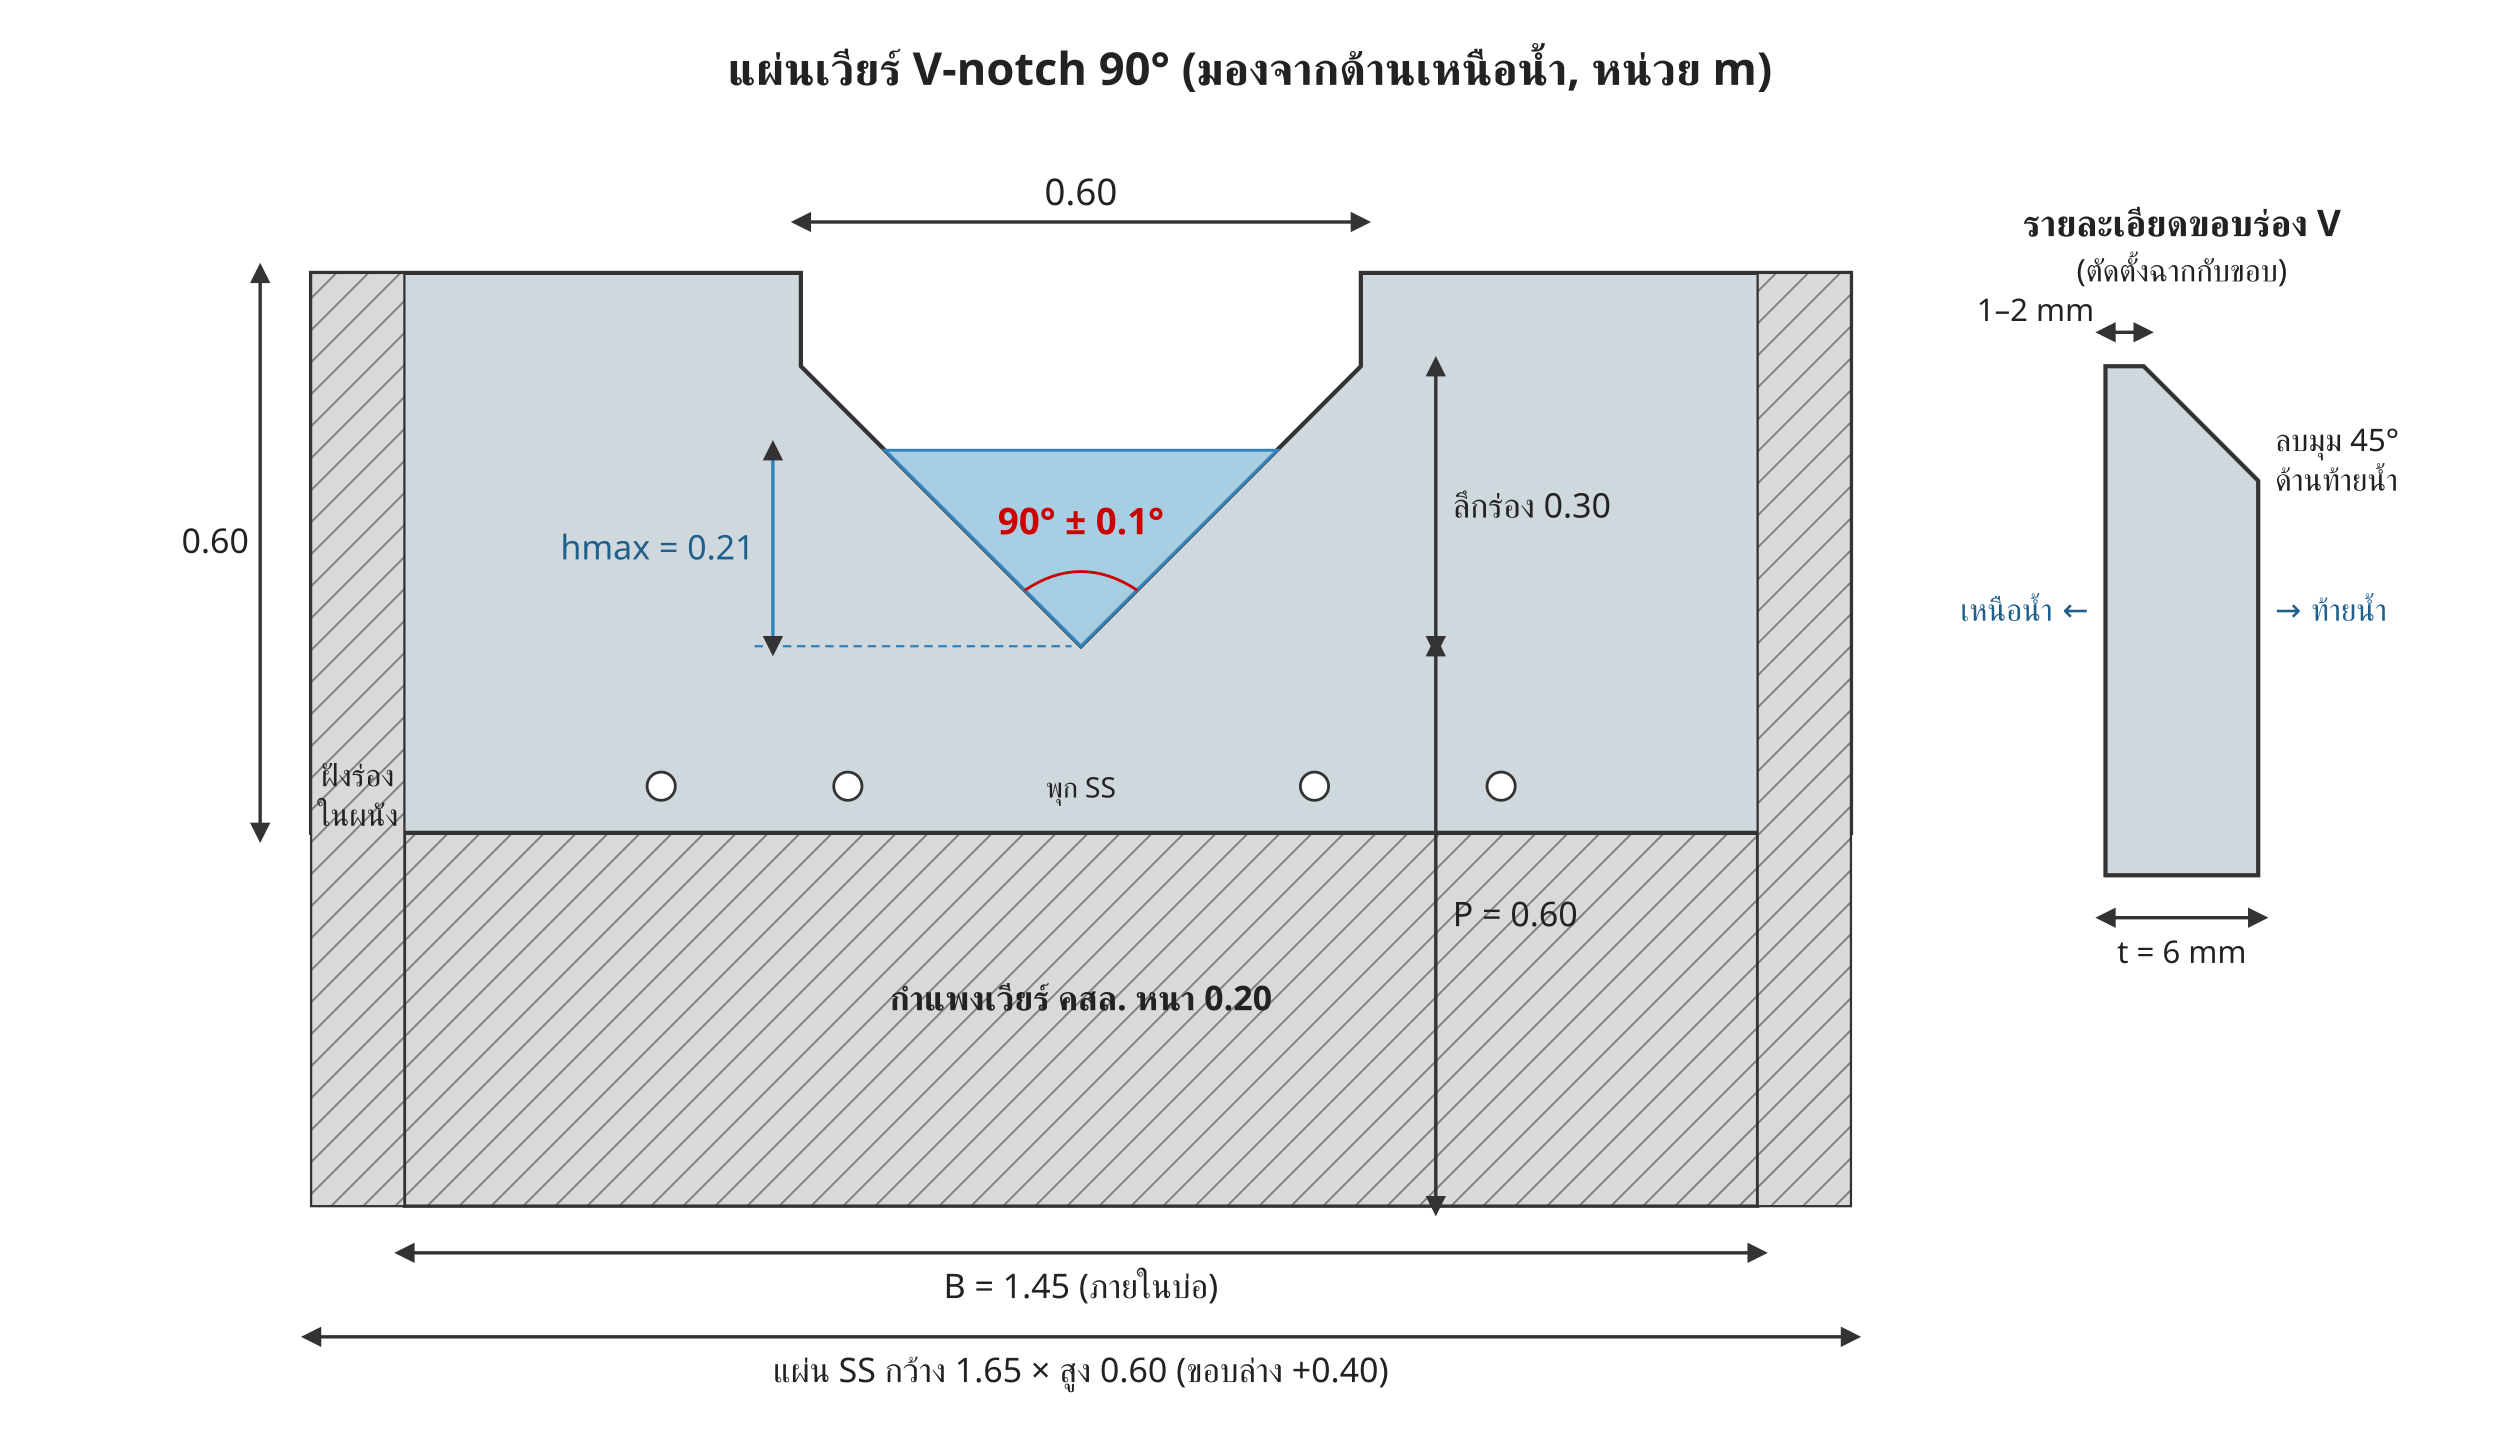
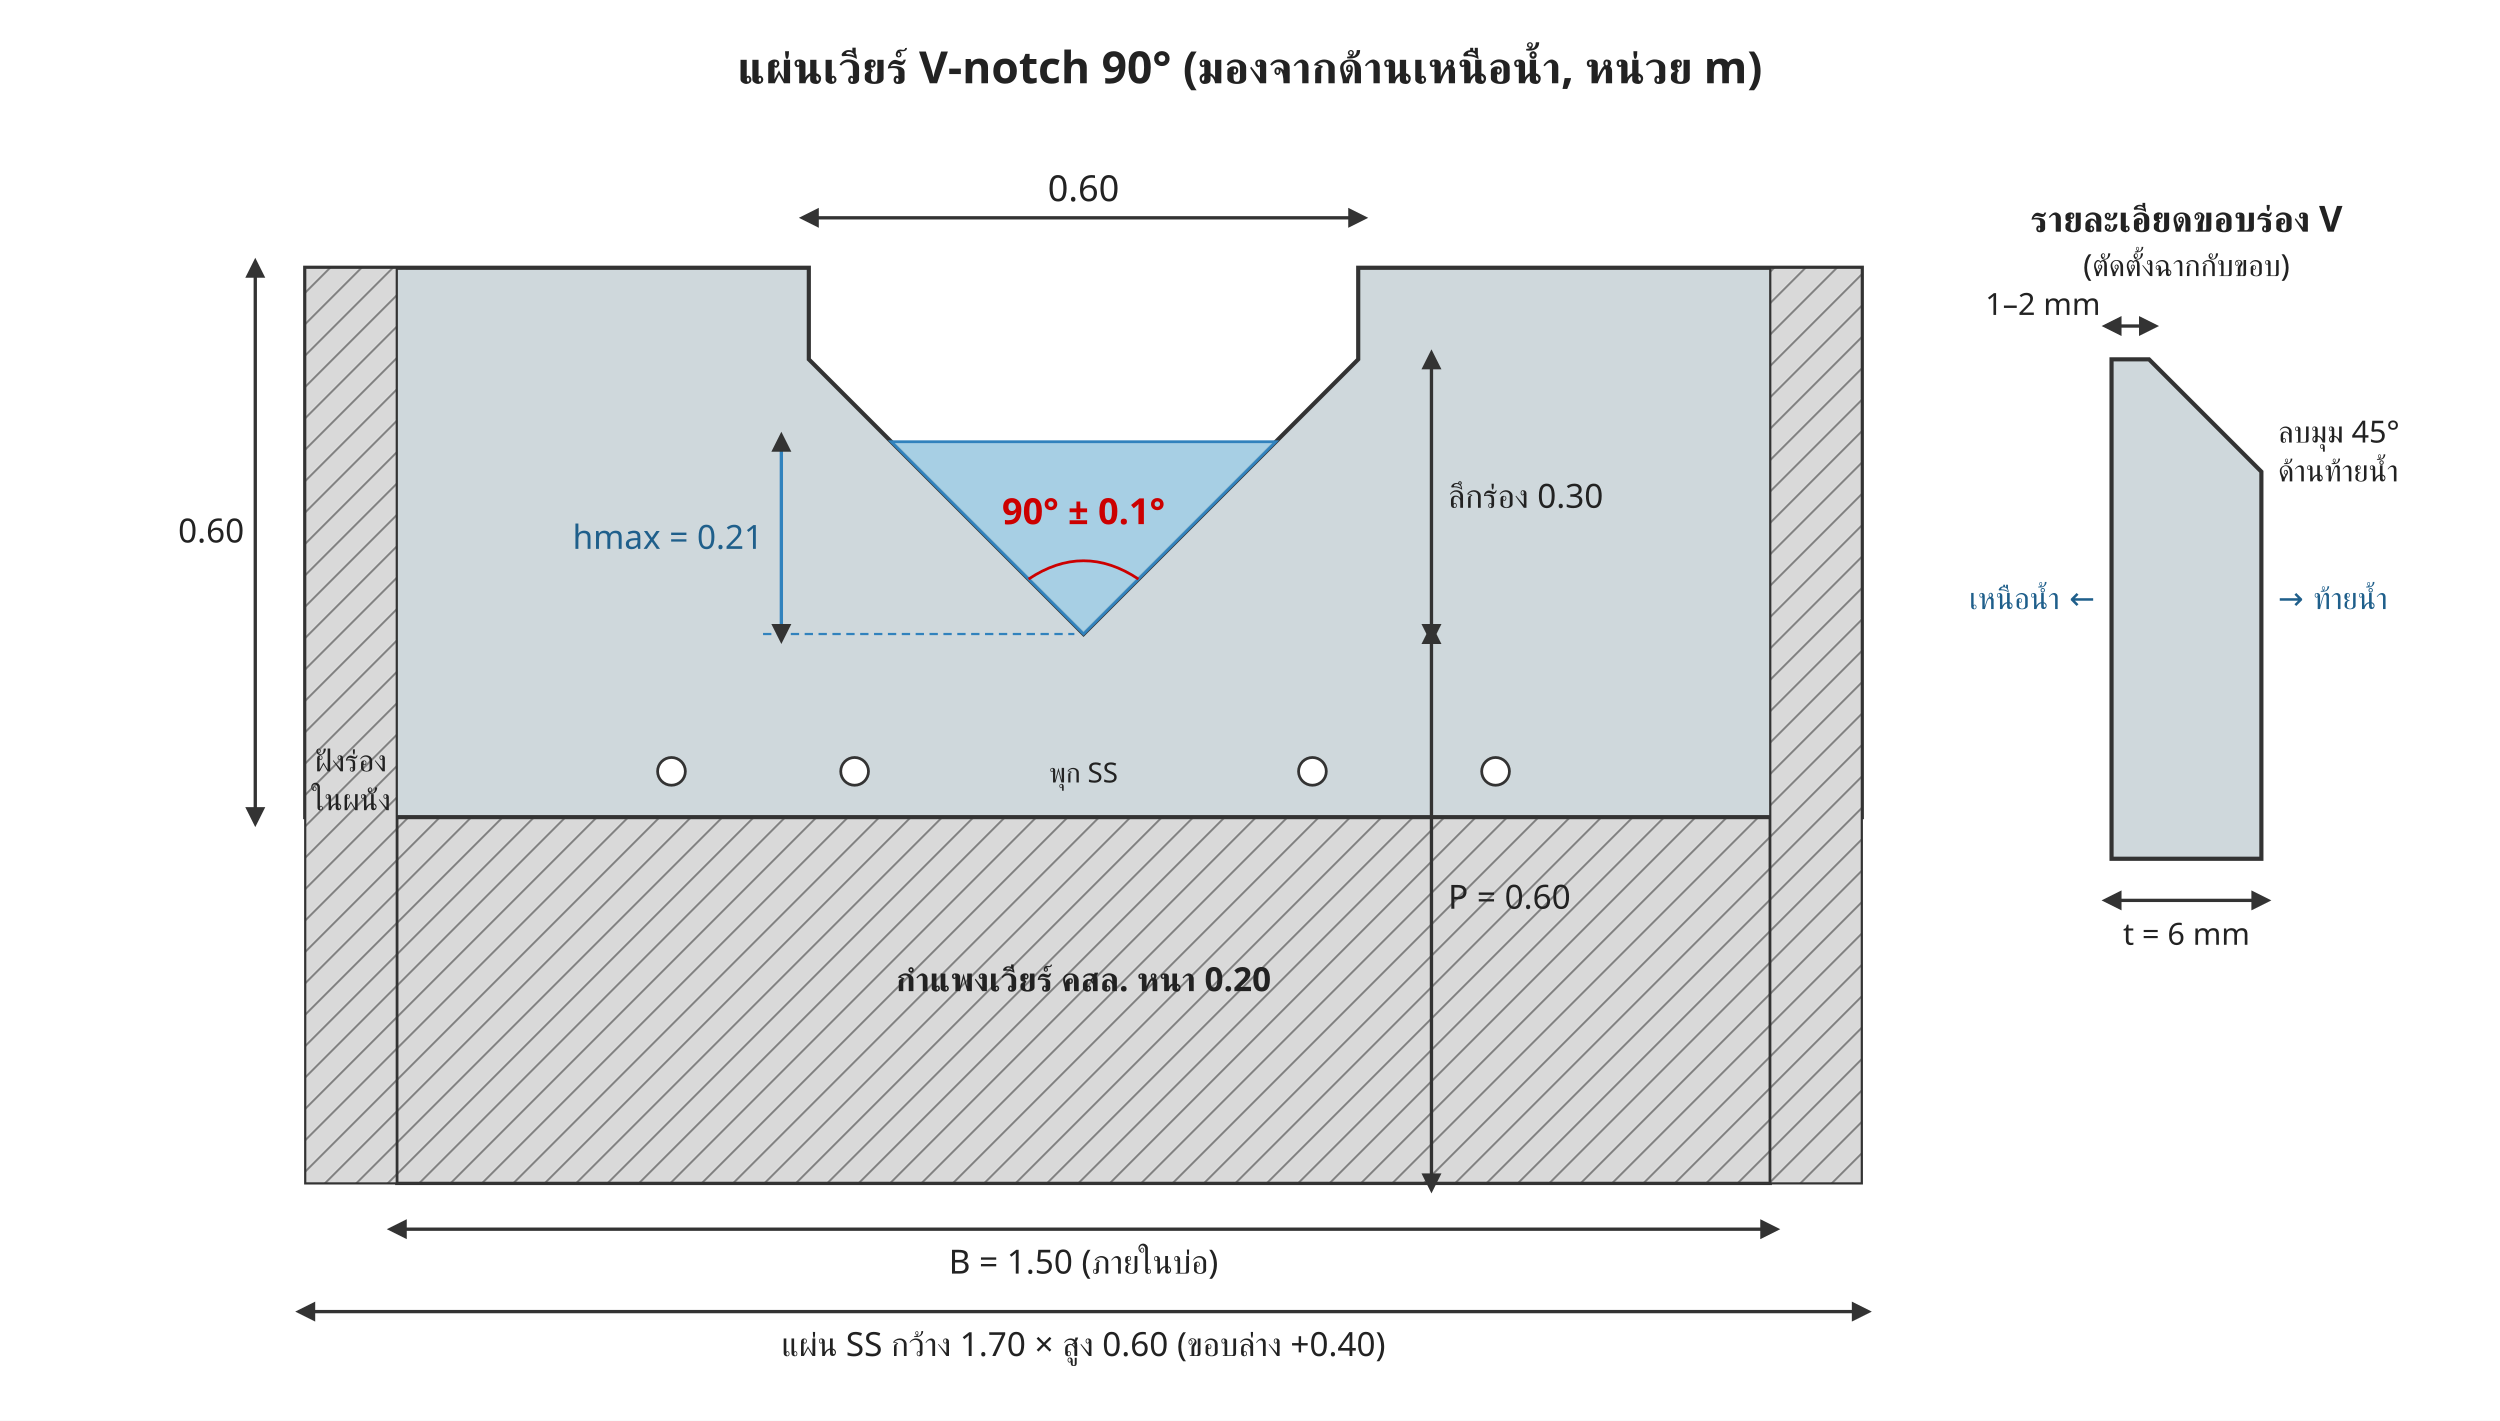
- <svg xmlns="http://www.w3.org/2000/svg" viewBox="0 0 884 512" width="884" height="512" font-family="Sarabun, Tahoma, sans-serif">
+ <svg xmlns="http://www.w3.org/2000/svg" viewBox="0 0 901 512" width="901" height="512" font-family="Sarabun, Tahoma, sans-serif">
  <defs>
    <pattern id="rc" width="8" height="8" patternUnits="userSpaceOnUse" patternTransform="rotate(45)">
      <rect width="8" height="8" fill="#d9d9d9" />
      <line x1="0" y1="0" x2="0" y2="8" stroke="#888" stroke-width="1.5" />
    </pattern>
    <marker id="a" viewBox="0 0 10 10" refX="5" refY="5" markerWidth="6" markerHeight="6" orient="auto-start-reverse">
      <path d="M0,0 L10,5 L0,10 z" fill="#333" />
    </marker>
  </defs>
-   <rect width="884" height="512" fill="white" />
-   <text x="442.0" y="30.0" font-size="16" text-anchor="middle" fill="#222" font-weight="bold">แผ่นเวียร์ V-notch 90° (มองจากด้านเหนือน้ำ, หน่วย m)</text>
-   <rect x="143.0" y="261.5" width="478.5" height="165.0" fill="url(#rc)" stroke="#333" stroke-width="1.2" />
-   <text x="382.2" y="357.2" font-size="12" text-anchor="middle" fill="#222" font-weight="bold">กำแพงเวียร์ คสล. หนา 0.20</text>
-   <polygon points="110.0,96.5 283.2,96.5 283.2,129.5 382.2,228.5 481.2,129.5 481.2,96.5 654.5,96.5 654.5,294.5 110.0,294.5" fill="#cfd8dc" stroke="#333" stroke-width="1.5" fill-opacity="1" />
-   <circle cx="233.8" cy="278.0" r="5" fill="white" stroke="#333" />
-   <circle cx="299.8" cy="278.0" r="5" fill="white" stroke="#333" />
-   <circle cx="464.8" cy="278.0" r="5" fill="white" stroke="#333" />
-   <circle cx="530.8" cy="278.0" r="5" fill="white" stroke="#333" />
-   <text x="382.2" y="282.0" font-size="10" text-anchor="middle" fill="#222" font-weight="normal">พุก SS</text>
+   <rect width="901" height="512" fill="white" />
+   <text x="450.5" y="30.0" font-size="16" text-anchor="middle" fill="#222" font-weight="bold">แผ่นเวียร์ V-notch 90° (มองจากด้านเหนือน้ำ, หน่วย m)</text>
+   <rect x="143.0" y="261.5" width="495.0" height="165.0" fill="url(#rc)" stroke="#333" stroke-width="1.2" />
+   <text x="390.5" y="357.2" font-size="12" text-anchor="middle" fill="#222" font-weight="bold">กำแพงเวียร์ คสล. หนา 0.20</text>
+   <polygon points="110.0,96.5 291.5,96.5 291.5,129.5 390.5,228.5 489.5,129.5 489.5,96.5 671.0,96.5 671.0,294.5 110.0,294.5" fill="#cfd8dc" stroke="#333" stroke-width="1.5" fill-opacity="1" />
+   <circle cx="242.0" cy="278.0" r="5" fill="white" stroke="#333" />
+   <circle cx="308.0" cy="278.0" r="5" fill="white" stroke="#333" />
+   <circle cx="473.0" cy="278.0" r="5" fill="white" stroke="#333" />
+   <circle cx="539.0" cy="278.0" r="5" fill="white" stroke="#333" />
+   <text x="390.5" y="282.0" font-size="10" text-anchor="middle" fill="#222" font-weight="normal">พุก SS</text>
  <rect x="110.0" y="96.5" width="33.0" height="330.0" fill="url(#rc)" stroke="#333" stroke-width="0.8" />
-   <rect x="621.5" y="96.5" width="33.0" height="330.0" fill="url(#rc)" stroke="#333" stroke-width="0.8" />
+   <rect x="638.0" y="96.5" width="33.0" height="330.0" fill="url(#rc)" stroke="#333" stroke-width="0.8" />
  <text x="126.5" y="278.0" font-size="11" text-anchor="middle" fill="#222" font-weight="normal">ฝังร่อง</text>
  <text x="126.5" y="292.0" font-size="11" text-anchor="middle" fill="#222" font-weight="normal">ในผนัง</text>
-   <polygon points="312.9,159.2 382.2,228.5 451.6,159.2" fill="#9ecae1" stroke="#3182bd" stroke-width="1" fill-opacity="0.9" />
-   <line x1="283.2" y1="78.5" x2="481.2" y2="78.5" stroke="#333" stroke-width="1.2" marker-start="url(#a)" marker-end="url(#a)" />
-   <text x="382.2" y="72.5" font-size="13" text-anchor="middle" fill="#222" font-weight="normal">0.60</text>
-   <line x1="507.7" y1="129.5" x2="507.7" y2="228.5" stroke="#333" stroke-width="1.2" marker-start="url(#a)" marker-end="url(#a)" />
-   <text x="513.7" y="183.0" font-size="12" text-anchor="start" fill="#222" font-weight="normal">ลึกร่อง 0.30</text>
-   <line x1="507.7" y1="228.5" x2="507.7" y2="426.5" stroke="#333" stroke-width="1.2" marker-start="url(#a)" marker-end="url(#a)" />
+   <polygon points="321.2,159.2 390.5,228.5 459.8,159.2" fill="#9ecae1" stroke="#3182bd" stroke-width="1" fill-opacity="0.9" />
+   <line x1="291.5" y1="78.5" x2="489.5" y2="78.5" stroke="#333" stroke-width="1.2" marker-start="url(#a)" marker-end="url(#a)" />
+   <text x="390.5" y="72.5" font-size="13" text-anchor="middle" fill="#222" font-weight="normal">0.60</text>
+   <line x1="515.9" y1="129.5" x2="515.9" y2="228.5" stroke="#333" stroke-width="1.2" marker-start="url(#a)" marker-end="url(#a)" />
+   <text x="521.9" y="183.0" font-size="12" text-anchor="start" fill="#222" font-weight="normal">ลึกร่อง 0.30</text>
+   <line x1="515.9" y1="228.5" x2="515.9" y2="426.5" stroke="#333" stroke-width="1.2" marker-start="url(#a)" marker-end="url(#a)" />
  <line x1="92.0" y1="96.5" x2="92.0" y2="294.5" stroke="#333" stroke-width="1.2" marker-start="url(#a)" marker-end="url(#a)" />
  <text x="88.0" y="195.5" font-size="12" text-anchor="end" fill="#222" font-weight="normal">0.60</text>
-   <text x="513.7" y="327.5" font-size="12" text-anchor="start" fill="#222" font-weight="normal">P = 0.60</text>
-   <line x1="266.8" y1="228.5" x2="378.9" y2="228.5" stroke="#3182bd" stroke-width="0.8" stroke-dasharray="3 2" />
-   <line x1="273.3" y1="159.2" x2="273.3" y2="228.5" stroke="#3182bd" stroke-width="1.2" marker-start="url(#a)" marker-end="url(#a)" />
-   <text x="266.8" y="197.8" font-size="12" text-anchor="end" fill="#1f5f8b" font-weight="normal">hmax = 0.21</text>
-   <path d="M362.4,208.7 Q382.2,195.5 402.1,208.7" fill="none" stroke="#c00" />
-   <text x="382.2" y="188.9" font-size="13" text-anchor="middle" fill="#c00" font-weight="bold">90° ± 0.1°</text>
-   <line x1="143.0" y1="443.0" x2="621.5" y2="443.0" stroke="#333" stroke-width="1.2" marker-start="url(#a)" marker-end="url(#a)" />
-   <text x="382.2" y="459.0" font-size="12" text-anchor="middle" fill="#222" font-weight="normal">B = 1.45 (ภายในบ่อ)</text>
-   <line x1="110.0" y1="472.7" x2="654.5" y2="472.7" stroke="#333" stroke-width="1.2" marker-start="url(#a)" marker-end="url(#a)" />
-   <text x="382.2" y="488.7" font-size="12" text-anchor="middle" fill="#222" font-weight="normal">แผ่น SS กว้าง 1.65 × สูง 0.60 (ขอบล่าง +0.40)</text>
-   <polygon points="744.5,129.5 758.0,129.5 798.5,170.0 798.5,309.5 744.5,309.5" fill="#cfd8dc" stroke="#333" stroke-width="1.5" fill-opacity="1" />
-   <text x="771.5" y="83.5" font-size="13" text-anchor="middle" fill="#222" font-weight="bold">รายละเอียดขอบร่อง V</text>
-   <text x="771.5" y="99.5" font-size="11" text-anchor="middle" fill="#222" font-weight="normal">(ตัดตั้งฉากกับขอบ)</text>
-   <line x1="744.5" y1="117.5" x2="758.0" y2="117.5" stroke="#333" stroke-width="1.2" marker-start="url(#a)" marker-end="url(#a)" />
-   <text x="740.5" y="113.5" font-size="11" text-anchor="end" fill="#222" font-weight="normal">1–2 mm</text>
-   <line x1="744.5" y1="324.5" x2="798.5" y2="324.5" stroke="#333" stroke-width="1.2" marker-start="url(#a)" marker-end="url(#a)" />
-   <text x="771.5" y="340.5" font-size="11" text-anchor="middle" fill="#222" font-weight="normal">t = 6 mm</text>
-   <text x="738.5" y="219.5" font-size="11" text-anchor="end" fill="#1f5f8b" font-weight="normal">เหนือน้ำ ←</text>
-   <text x="804.5" y="219.5" font-size="11" text-anchor="start" fill="#1f5f8b" font-weight="normal">→ ท้ายน้ำ</text>
-   <text x="804.5" y="159.5" font-size="11" text-anchor="start" fill="#222" font-weight="normal">ลบมุม 45°</text>
-   <text x="804.5" y="173.5" font-size="11" text-anchor="start" fill="#222" font-weight="normal">ด้านท้ายน้ำ</text>
+   <text x="521.9" y="327.5" font-size="12" text-anchor="start" fill="#222" font-weight="normal">P = 0.60</text>
+   <line x1="275.0" y1="228.5" x2="387.2" y2="228.5" stroke="#3182bd" stroke-width="0.8" stroke-dasharray="3 2" />
+   <line x1="281.6" y1="159.2" x2="281.6" y2="228.5" stroke="#3182bd" stroke-width="1.2" marker-start="url(#a)" marker-end="url(#a)" />
+   <text x="275.0" y="197.8" font-size="12" text-anchor="end" fill="#1f5f8b" font-weight="normal">hmax = 0.21</text>
+   <path d="M370.7,208.7 Q390.5,195.5 410.3,208.7" fill="none" stroke="#c00" />
+   <text x="390.5" y="188.9" font-size="13" text-anchor="middle" fill="#c00" font-weight="bold">90° ± 0.1°</text>
+   <line x1="143.0" y1="443.0" x2="638.0" y2="443.0" stroke="#333" stroke-width="1.2" marker-start="url(#a)" marker-end="url(#a)" />
+   <text x="390.5" y="459.0" font-size="12" text-anchor="middle" fill="#222" font-weight="normal">B = 1.50 (ภายในบ่อ)</text>
+   <line x1="110.0" y1="472.7" x2="671.0" y2="472.7" stroke="#333" stroke-width="1.2" marker-start="url(#a)" marker-end="url(#a)" />
+   <text x="390.5" y="488.7" font-size="12" text-anchor="middle" fill="#222" font-weight="normal">แผ่น SS กว้าง 1.70 × สูง 0.60 (ขอบล่าง +0.40)</text>
+   <polygon points="761.0,129.5 774.5,129.5 815.0,170.0 815.0,309.5 761.0,309.5" fill="#cfd8dc" stroke="#333" stroke-width="1.5" fill-opacity="1" />
+   <text x="788.0" y="83.5" font-size="13" text-anchor="middle" fill="#222" font-weight="bold">รายละเอียดขอบร่อง V</text>
+   <text x="788.0" y="99.5" font-size="11" text-anchor="middle" fill="#222" font-weight="normal">(ตัดตั้งฉากกับขอบ)</text>
+   <line x1="761.0" y1="117.5" x2="774.5" y2="117.5" stroke="#333" stroke-width="1.2" marker-start="url(#a)" marker-end="url(#a)" />
+   <text x="757.0" y="113.5" font-size="11" text-anchor="end" fill="#222" font-weight="normal">1–2 mm</text>
+   <line x1="761.0" y1="324.5" x2="815.0" y2="324.5" stroke="#333" stroke-width="1.2" marker-start="url(#a)" marker-end="url(#a)" />
+   <text x="788.0" y="340.5" font-size="11" text-anchor="middle" fill="#222" font-weight="normal">t = 6 mm</text>
+   <text x="755.0" y="219.5" font-size="11" text-anchor="end" fill="#1f5f8b" font-weight="normal">เหนือน้ำ ←</text>
+   <text x="821.0" y="219.5" font-size="11" text-anchor="start" fill="#1f5f8b" font-weight="normal">→ ท้ายน้ำ</text>
+   <text x="821.0" y="159.5" font-size="11" text-anchor="start" fill="#222" font-weight="normal">ลบมุม 45°</text>
+   <text x="821.0" y="173.5" font-size="11" text-anchor="start" fill="#222" font-weight="normal">ด้านท้ายน้ำ</text>
</svg>
